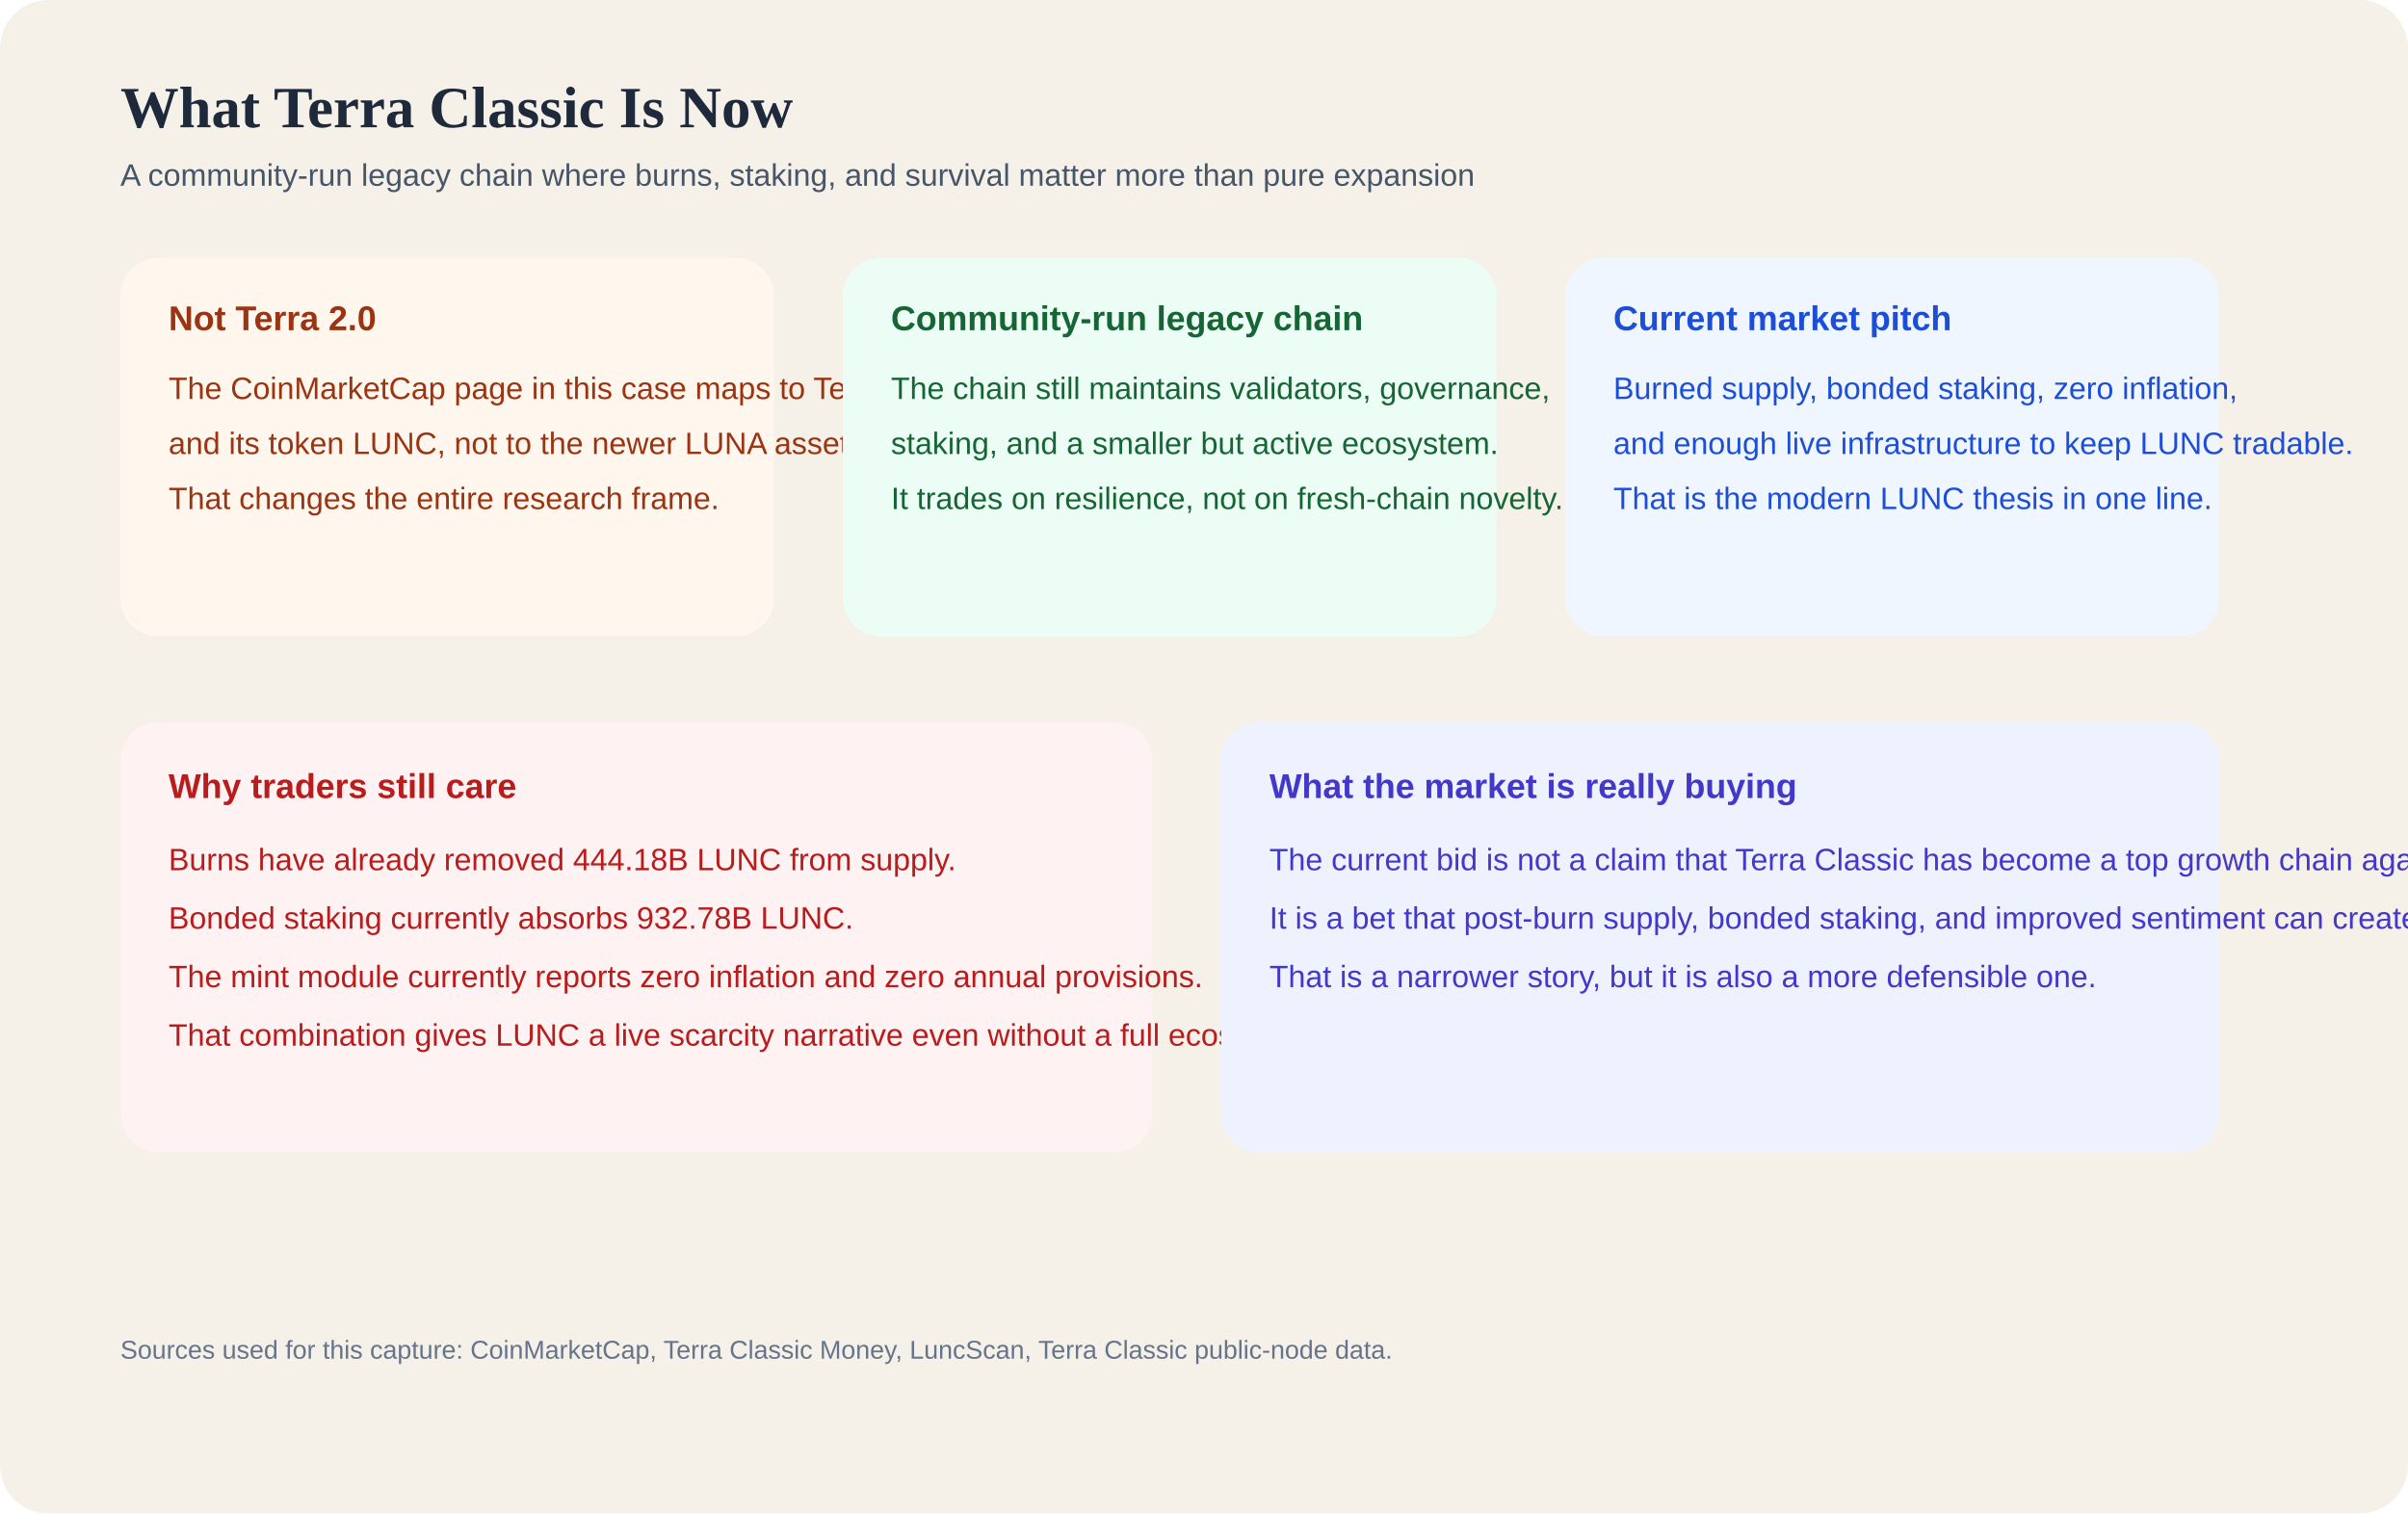
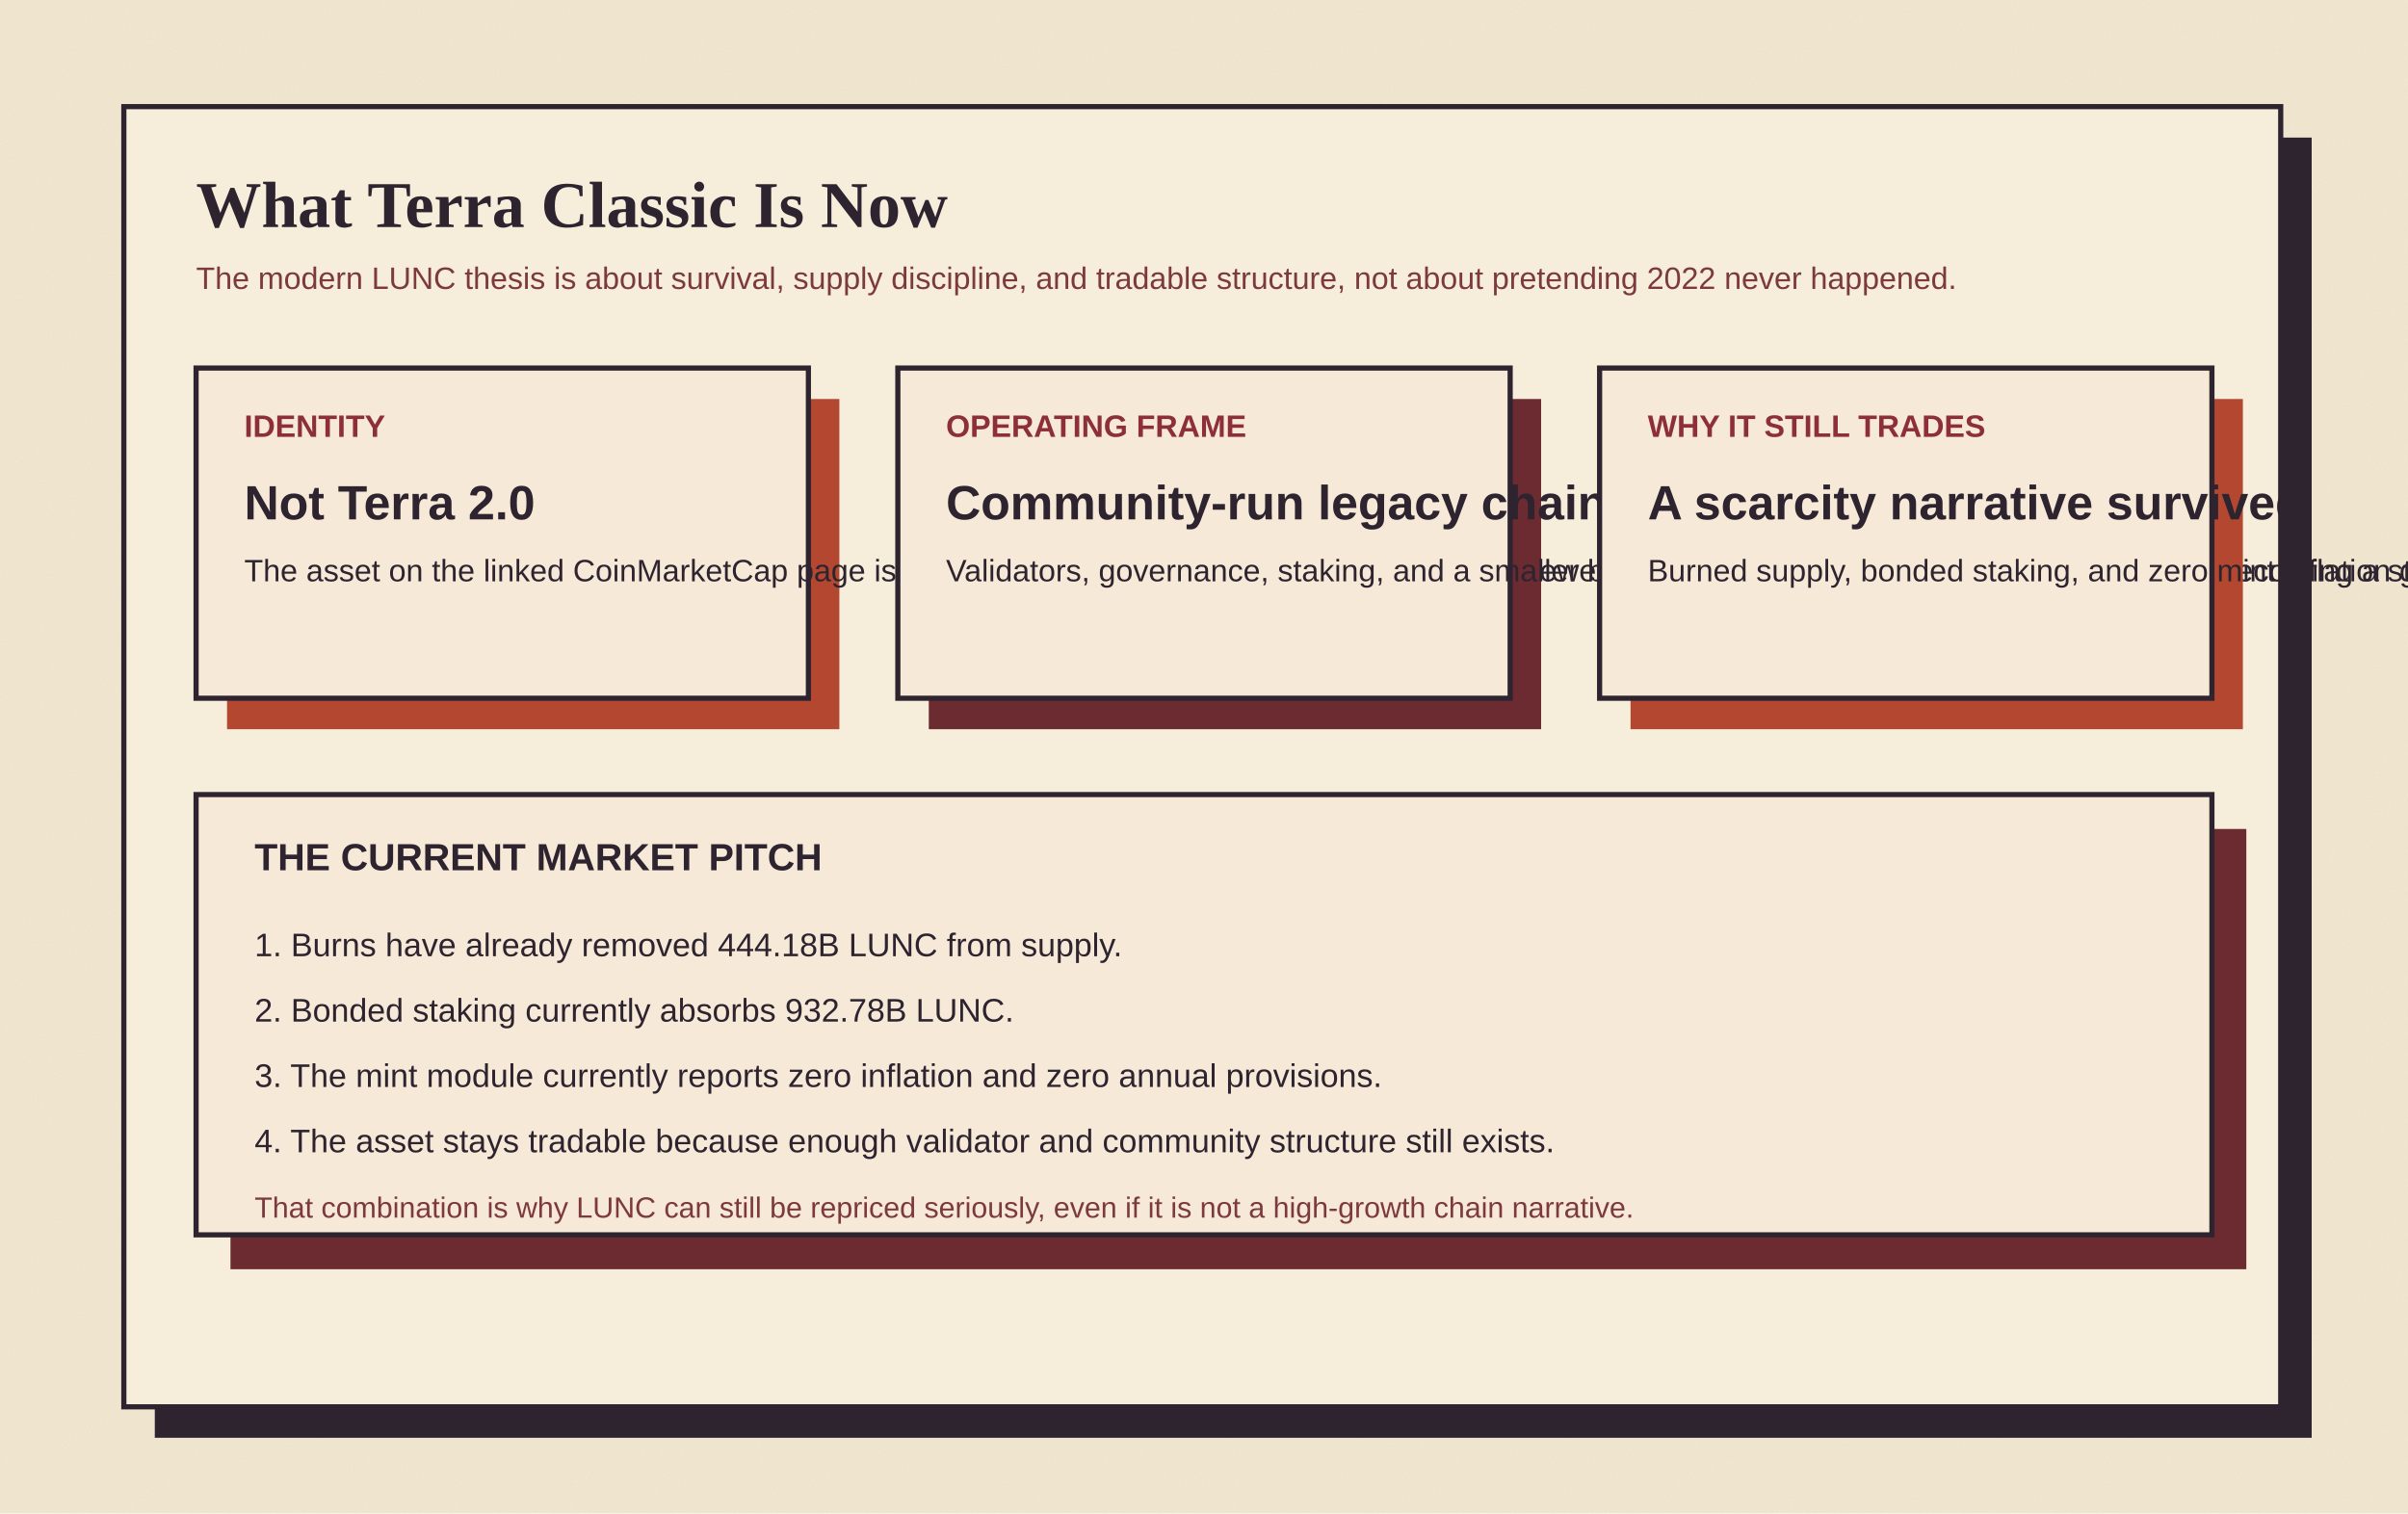
<svg xmlns="http://www.w3.org/2000/svg" width="1400" height="880" viewBox="0 0 1400 880" fill="none" role="img" aria-labelledby="title desc">
-   <rect width="1400" height="880" rx="28" fill="#F5F1E8" />
-   <text x="70" y="74" fill="#1E293B" font-family="Georgia, 'Times New Roman', serif" font-size="34" font-weight="700">What Terra Classic Is Now</text>
-   <text x="70" y="108" fill="#475569" font-family="Arial, Helvetica, sans-serif" font-size="18">A community-run legacy chain where burns, staking, and survival matter more than pure expansion</text>
-   <rect x="70" y="150" width="380" height="220" rx="22" fill="#FFF7ED" />
-   <text x="98" y="192" fill="#9A3412" font-family="Arial, Helvetica, sans-serif" font-size="20" font-weight="700">Not Terra 2.0</text>
-   <text x="98" y="232" fill="#9A3412" font-family="Arial, Helvetica, sans-serif" font-size="18">The CoinMarketCap page in this case maps to Terra Classic</text>
-   <text x="98" y="264" fill="#9A3412" font-family="Arial, Helvetica, sans-serif" font-size="18">and its token LUNC, not to the newer LUNA asset.</text>
-   <text x="98" y="296" fill="#9A3412" font-family="Arial, Helvetica, sans-serif" font-size="18">That changes the entire research frame.</text>
-   <rect x="490" y="150" width="380" height="220" rx="22" fill="#ECFDF5" />
-   <text x="518" y="192" fill="#166534" font-family="Arial, Helvetica, sans-serif" font-size="20" font-weight="700">Community-run legacy chain</text>
-   <text x="518" y="232" fill="#166534" font-family="Arial, Helvetica, sans-serif" font-size="18">The chain still maintains validators, governance,</text>
-   <text x="518" y="264" fill="#166534" font-family="Arial, Helvetica, sans-serif" font-size="18">staking, and a smaller but active ecosystem.</text>
-   <text x="518" y="296" fill="#166534" font-family="Arial, Helvetica, sans-serif" font-size="18">It trades on resilience, not on fresh-chain novelty.</text>
-   <rect x="910" y="150" width="380" height="220" rx="22" fill="#EFF6FF" />
-   <text x="938" y="192" fill="#1D4ED8" font-family="Arial, Helvetica, sans-serif" font-size="20" font-weight="700">Current market pitch</text>
-   <text x="938" y="232" fill="#1D4ED8" font-family="Arial, Helvetica, sans-serif" font-size="18">Burned supply, bonded staking, zero inflation,</text>
-   <text x="938" y="264" fill="#1D4ED8" font-family="Arial, Helvetica, sans-serif" font-size="18">and enough live infrastructure to keep LUNC tradable.</text>
-   <text x="938" y="296" fill="#1D4ED8" font-family="Arial, Helvetica, sans-serif" font-size="18">That is the modern LUNC thesis in one line.</text>
-   <rect x="70" y="420" width="600" height="250" rx="22" fill="#FEF2F2" />
-   <text x="98" y="464" fill="#B91C1C" font-family="Arial, Helvetica, sans-serif" font-size="20" font-weight="700">Why traders still care</text>
-   <text x="98" y="506" fill="#B91C1C" font-family="Arial, Helvetica, sans-serif" font-size="18">Burns have already removed 444.18B LUNC from supply.</text>
-   <text x="98" y="540" fill="#B91C1C" font-family="Arial, Helvetica, sans-serif" font-size="18">Bonded staking currently absorbs 932.78B LUNC.</text>
-   <text x="98" y="574" fill="#B91C1C" font-family="Arial, Helvetica, sans-serif" font-size="18">The mint module currently reports zero inflation and zero annual provisions.</text>
-   <text x="98" y="608" fill="#B91C1C" font-family="Arial, Helvetica, sans-serif" font-size="18">That combination gives LUNC a live scarcity narrative even without a full ecosystem renaissance.</text>
-   <rect x="710" y="420" width="580" height="250" rx="22" fill="#EEF2FF" />
-   <text x="738" y="464" fill="#4338CA" font-family="Arial, Helvetica, sans-serif" font-size="20" font-weight="700">What the market is really buying</text>
-   <text x="738" y="506" fill="#4338CA" font-family="Arial, Helvetica, sans-serif" font-size="18">The current bid is not a claim that Terra Classic has become a top growth chain again.</text>
-   <text x="738" y="540" fill="#4338CA" font-family="Arial, Helvetica, sans-serif" font-size="18">It is a bet that post-burn supply, bonded staking, and improved sentiment can create a sharper repricing than many expect.</text>
-   <text x="738" y="574" fill="#4338CA" font-family="Arial, Helvetica, sans-serif" font-size="18">That is a narrower story, but it is also a more defensible one.</text>
-   <text x="70" y="790" fill="#64748B" font-family="Arial, Helvetica, sans-serif" font-size="15">Sources used for this capture: CoinMarketCap, Terra Classic Money, LuncScan, Terra Classic public-node data.</text>
+   <defs>
+     <filter id="grain" x="-20%" y="-20%" width="140%" height="140%">
+       <feTurbulence type="fractalNoise" baseFrequency="0.8" numOctaves="2" stitchTiles="stitch" result="noise" />
+       <feColorMatrix in="noise" type="saturate" values="0" />
+       <feComponentTransfer>
+         <feFuncA type="table" tableValues="0 0.05" />
+       </feComponentTransfer>
+     </filter>
+   </defs>
+   <rect width="1400" height="880" fill="#F1E6CF" />
+   <rect width="1400" height="880" fill="#F1E6CF" filter="url(#grain)" />
+   <rect x="72" y="62" width="1254" height="756" fill="#F6EEDB" />
+   <rect x="90" y="80" width="1254" height="756" fill="#2D2430" />
+   <rect x="72" y="62" width="1254" height="756" fill="#F6EEDB" stroke="#2D2430" stroke-width="3" />
+   <text x="114" y="132" fill="#2D2430" font-family="Georgia, 'Times New Roman', serif" font-size="38" font-weight="700">What Terra Classic Is Now</text>
+   <text x="114" y="168" fill="#7D3A3E" font-family="Arial, Helvetica, sans-serif" font-size="18">The modern LUNC thesis is about survival, supply discipline, and tradable structure, not about pretending 2022 never happened.</text>
+   <rect x="114" y="214" width="356" height="192" fill="#E7A0A4" />
+   <rect x="132" y="232" width="356" height="192" fill="#B3472F" />
+   <rect x="114" y="214" width="356" height="192" fill="#F7E9D7" stroke="#2D2430" stroke-width="3" />
+   <text x="142" y="254" fill="#8C2F39" font-family="Arial, Helvetica, sans-serif" font-size="18" font-weight="700">IDENTITY</text>
+   <text x="142" y="302" fill="#2D2430" font-family="Arial, Helvetica, sans-serif" font-size="28" font-weight="700">Not Terra 2.0</text>
+   <text x="142" y="338" fill="#2D2430" font-family="Arial, Helvetica, sans-serif" font-size="18">The asset on the linked CoinMarketCap page is Terra Classic and the ticker is LUNC, not the newer LUNA token.</text>
+   <rect x="522" y="214" width="356" height="192" fill="#D98858" />
+   <rect x="540" y="232" width="356" height="192" fill="#6B2B30" />
+   <rect x="522" y="214" width="356" height="192" fill="#F7E9D7" stroke="#2D2430" stroke-width="3" />
+   <text x="550" y="254" fill="#8C2F39" font-family="Arial, Helvetica, sans-serif" font-size="18" font-weight="700">OPERATING FRAME</text>
+   <text x="550" y="302" fill="#2D2430" font-family="Arial, Helvetica, sans-serif" font-size="28" font-weight="700">Community-run legacy chain</text>
+   <text x="550" y="338" fill="#2D2430" font-family="Arial, Helvetica, sans-serif" font-size="18">Validators, governance, staking, and a smaller but still active ecosystem keep the chain from becoming a static archive.</text>
+   <rect x="930" y="214" width="356" height="192" fill="#E7A0A4" />
+   <rect x="948" y="232" width="356" height="192" fill="#B3472F" />
+   <rect x="930" y="214" width="356" height="192" fill="#F7E9D7" stroke="#2D2430" stroke-width="3" />
+   <text x="958" y="254" fill="#8C2F39" font-family="Arial, Helvetica, sans-serif" font-size="18" font-weight="700">WHY IT STILL TRADES</text>
+   <text x="958" y="302" fill="#2D2430" font-family="Arial, Helvetica, sans-serif" font-size="28" font-weight="700">A scarcity narrative survived</text>
+   <text x="958" y="338" fill="#2D2430" font-family="Arial, Helvetica, sans-serif" font-size="18">Burned supply, bonded staking, and zero mint inflation give LUNC a cleaner structure than its giant headline supply suggests.</text>
+   <rect x="114" y="462" width="1172" height="256" fill="#D98858" />
+   <rect x="134" y="482" width="1172" height="256" fill="#6B2B30" />
+   <rect x="114" y="462" width="1172" height="256" fill="#F7E9D7" stroke="#2D2430" stroke-width="3" />
+   <text x="148" y="506" fill="#2D2430" font-family="Arial, Helvetica, sans-serif" font-size="22" font-weight="700">THE CURRENT MARKET PITCH</text>
+   <text x="148" y="556" fill="#2D2430" font-family="Arial, Helvetica, sans-serif" font-size="19">1. Burns have already removed 444.18B LUNC from supply.</text>
+   <text x="148" y="594" fill="#2D2430" font-family="Arial, Helvetica, sans-serif" font-size="19">2. Bonded staking currently absorbs 932.78B LUNC.</text>
+   <text x="148" y="632" fill="#2D2430" font-family="Arial, Helvetica, sans-serif" font-size="19">3. The mint module currently reports zero inflation and zero annual provisions.</text>
+   <text x="148" y="670" fill="#2D2430" font-family="Arial, Helvetica, sans-serif" font-size="19">4. The asset stays tradable because enough validator and community structure still exists.</text>
+   <text x="148" y="708" fill="#7D3A3E" font-family="Arial, Helvetica, sans-serif" font-size="17">That combination is why LUNC can still be repriced seriously, even if it is not a high-growth chain narrative.</text>
</svg>
